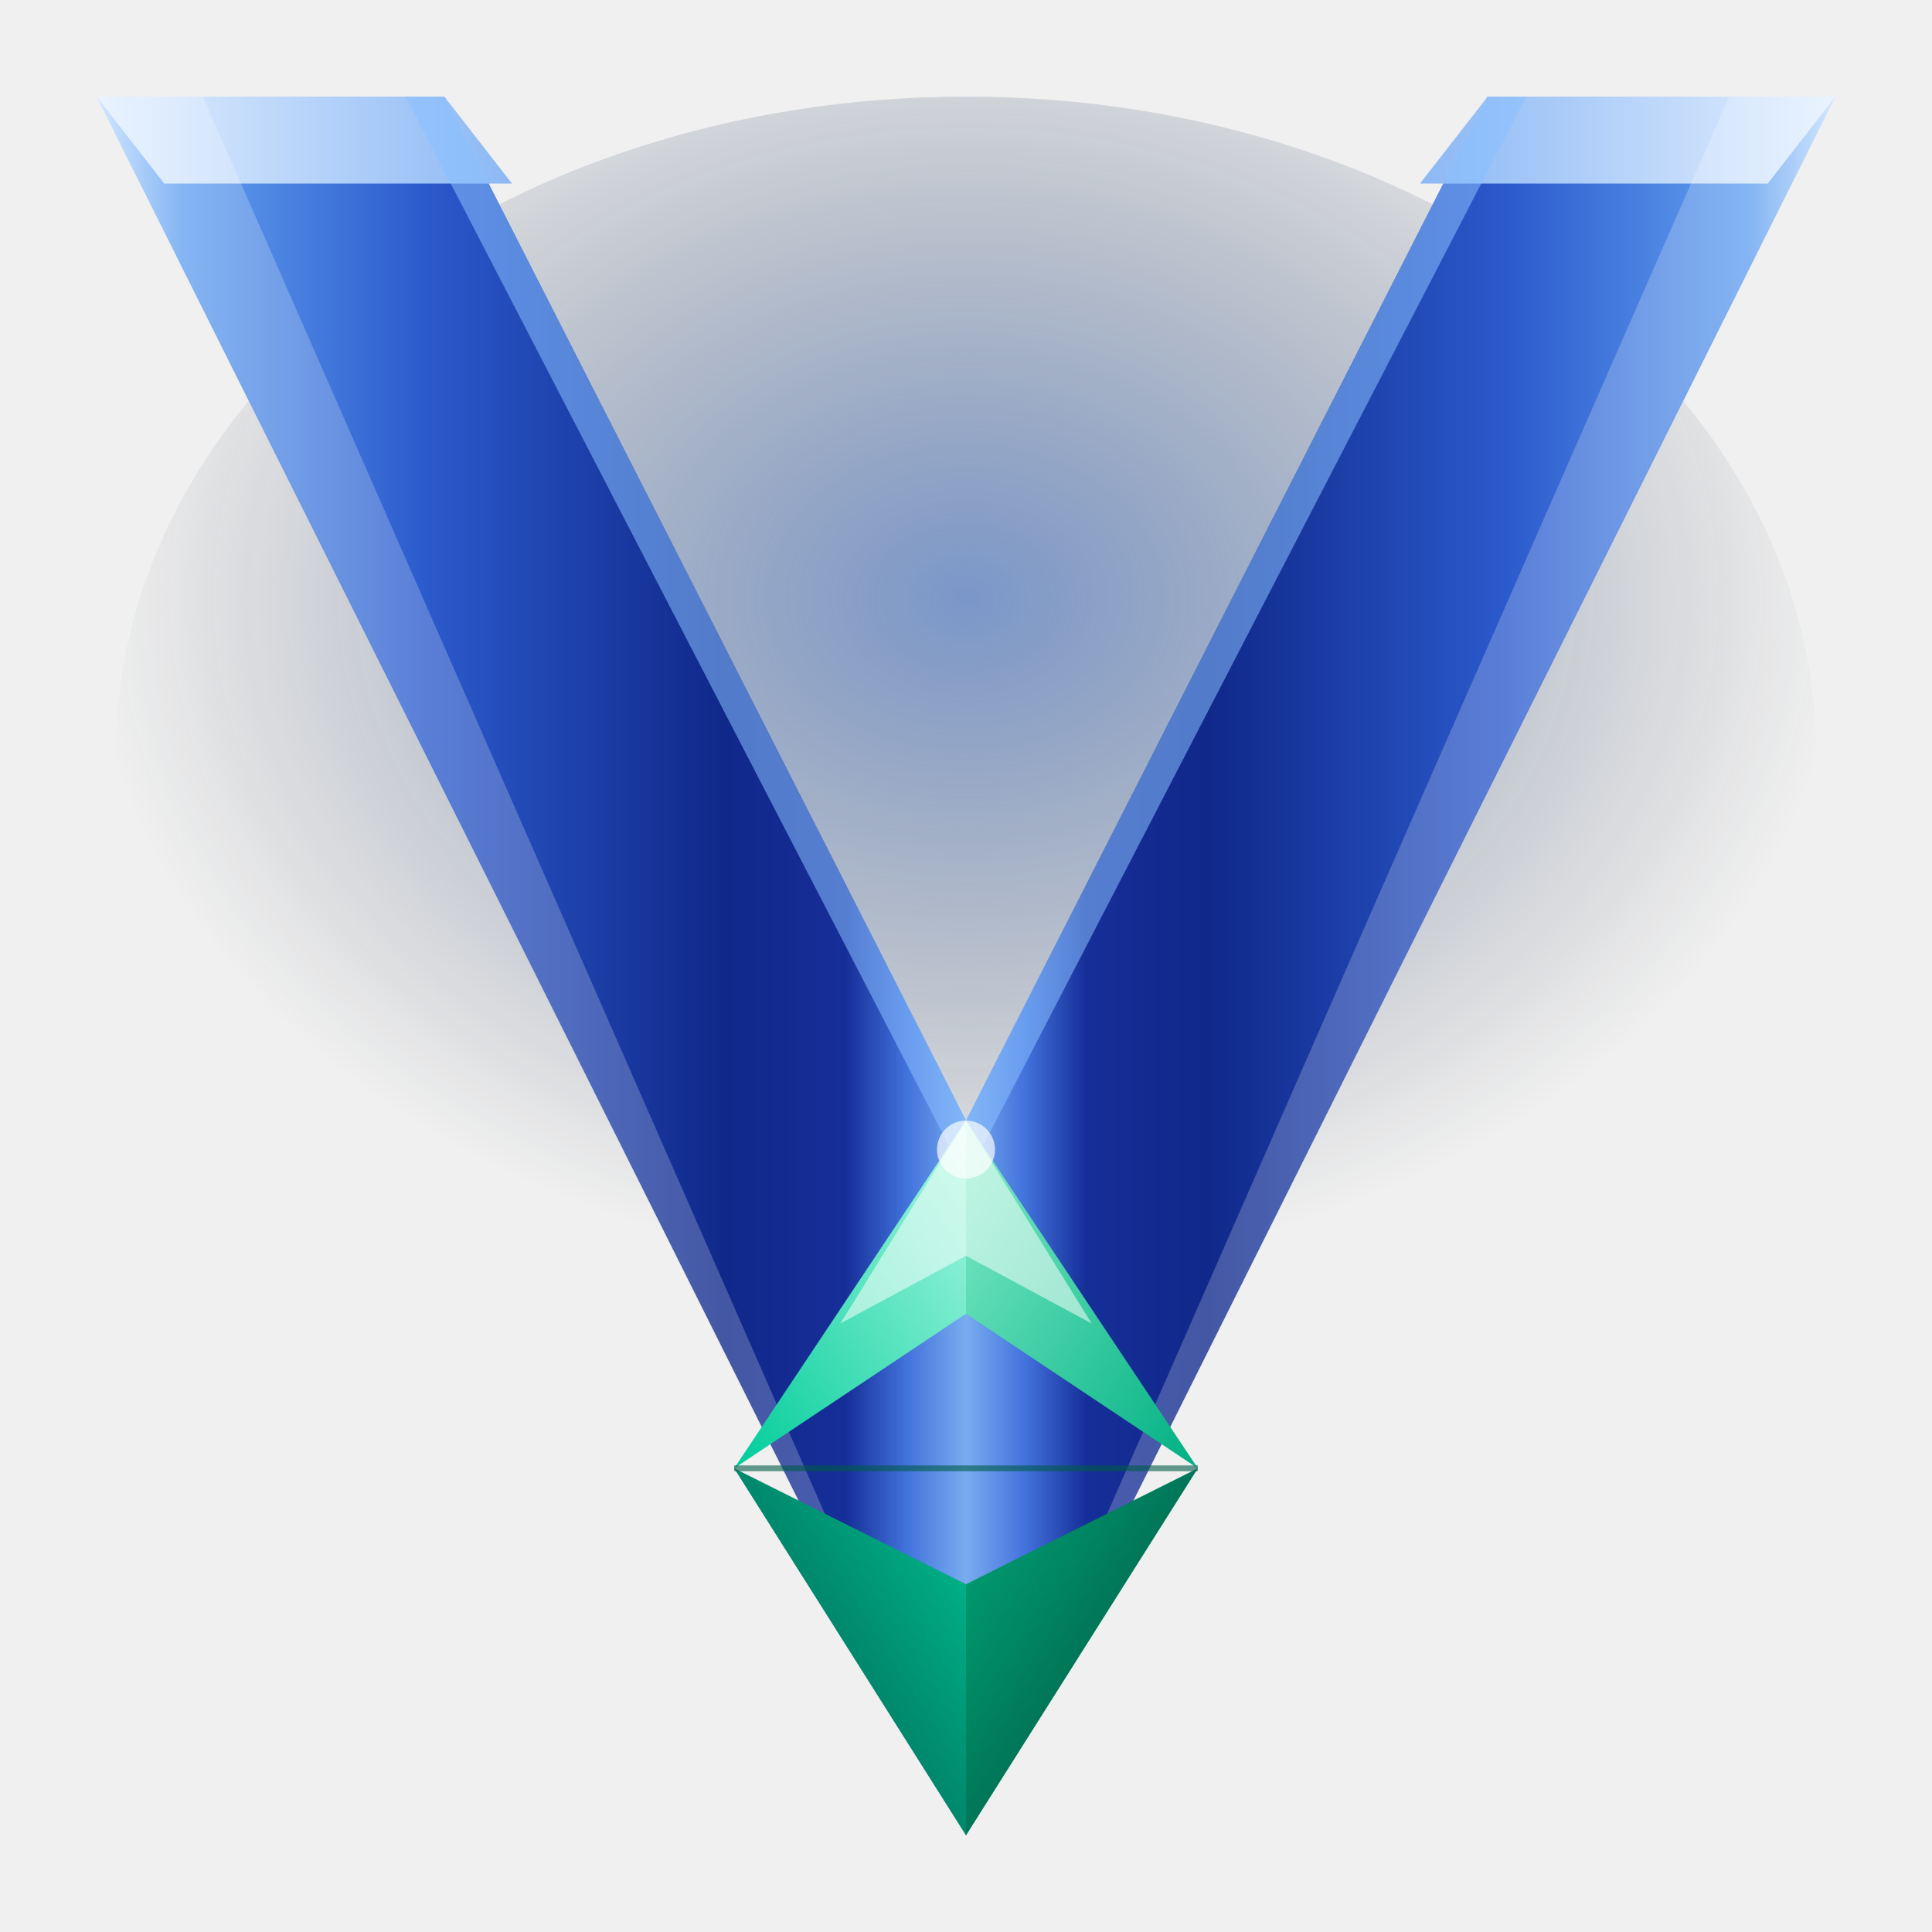
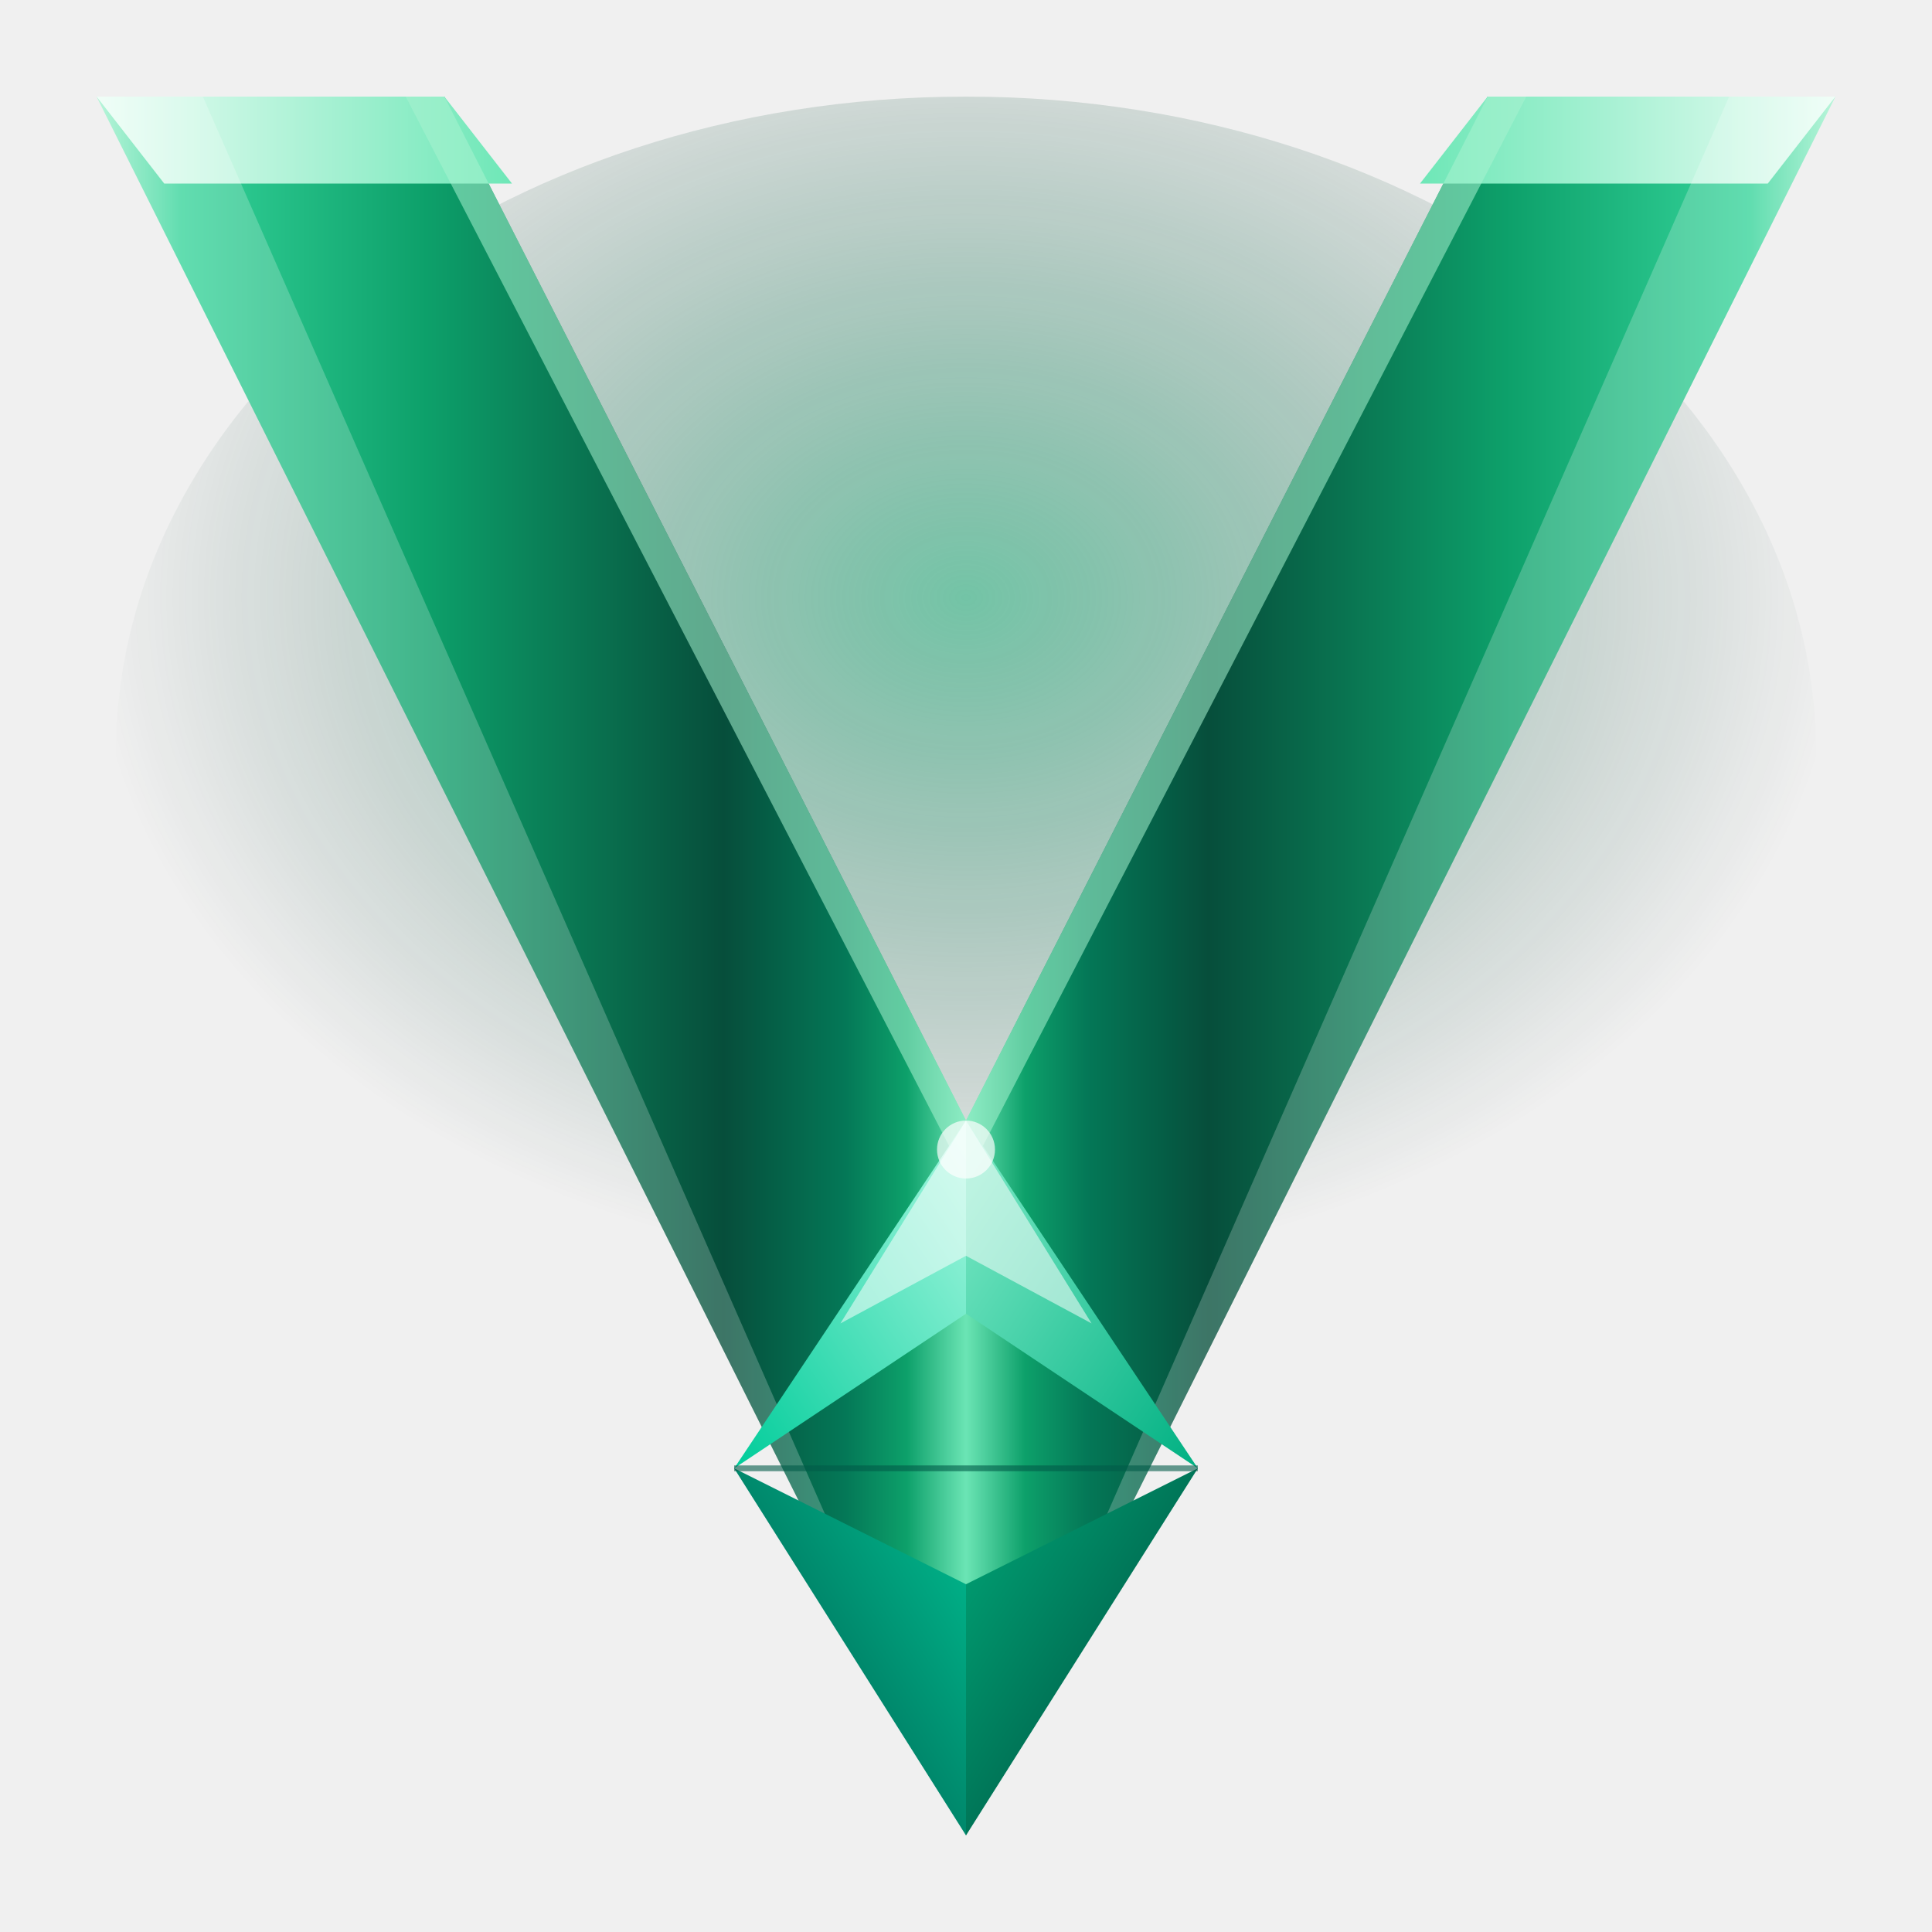
<svg xmlns="http://www.w3.org/2000/svg" viewBox="0 0 200 200" fill="none">
  <defs>
    <linearGradient id="la" x1="0%" y1="50%" x2="100%" y2="50%">
-       <stop offset="0%" stop-color="#C8E2FF" />
-       <stop offset="10%" stop-color="#62A0F0" />
-       <stop offset="38%" stop-color="#2B5ACC" />
-       <stop offset="72%" stop-color="#10288A" />
-       <stop offset="86%" stop-color="#162E98" />
-       <stop offset="93%" stop-color="#4272DC" />
-       <stop offset="100%" stop-color="#7AAEF0" />
+       <stop offset="0%" stop-color="#a7f3d0" />
+       <stop offset="10%" stop-color="#34d399" />
+       <stop offset="38%" stop-color="#0DA06A" />
+       <stop offset="72%" stop-color="#064e3b" />
+       <stop offset="86%" stop-color="#047857" />
+       <stop offset="93%" stop-color="#0DA06A" />
+       <stop offset="100%" stop-color="#6ee7b7" />
    </linearGradient>
    <linearGradient id="ra" x1="100%" y1="50%" x2="0%" y2="50%">
-       <stop offset="0%" stop-color="#C8E2FF" />
-       <stop offset="10%" stop-color="#62A0F0" />
-       <stop offset="38%" stop-color="#2B5ACC" />
-       <stop offset="72%" stop-color="#10288A" />
-       <stop offset="86%" stop-color="#162E98" />
-       <stop offset="93%" stop-color="#4272DC" />
-       <stop offset="100%" stop-color="#7AAEF0" />
+       <stop offset="0%" stop-color="#a7f3d0" />
+       <stop offset="10%" stop-color="#34d399" />
+       <stop offset="38%" stop-color="#0DA06A" />
+       <stop offset="72%" stop-color="#064e3b" />
+       <stop offset="86%" stop-color="#047857" />
+       <stop offset="93%" stop-color="#0DA06A" />
+       <stop offset="100%" stop-color="#6ee7b7" />
    </linearGradient>
    <linearGradient id="lt" x1="0%" y1="0%" x2="100%" y2="0%">
-       <stop offset="0%" stop-color="#E4F0FF" />
-       <stop offset="100%" stop-color="#8CB8F4" />
+       <stop offset="0%" stop-color="#ecfdf5" />
+       <stop offset="100%" stop-color="#6ee7b7" />
    </linearGradient>
    <linearGradient id="rt" x1="100%" y1="0%" x2="0%" y2="0%">
-       <stop offset="0%" stop-color="#E4F0FF" />
-       <stop offset="100%" stop-color="#8CB8F4" />
+       <stop offset="0%" stop-color="#ecfdf5" />
+       <stop offset="100%" stop-color="#6ee7b7" />
    </linearGradient>
    <linearGradient id="gul" x1="100%" y1="0%" x2="0%" y2="100%">
      <stop offset="0%" stop-color="#A8F8E0" />
      <stop offset="100%" stop-color="#00CC9A" />
    </linearGradient>
    <linearGradient id="gur" x1="0%" y1="0%" x2="100%" y2="100%">
      <stop offset="0%" stop-color="#80ECC8" />
      <stop offset="100%" stop-color="#00B082" />
    </linearGradient>
    <linearGradient id="gll" x1="100%" y1="0%" x2="0%" y2="100%">
      <stop offset="0%" stop-color="#00C092" />
      <stop offset="100%" stop-color="#005045" />
    </linearGradient>
    <linearGradient id="glr" x1="0%" y1="0%" x2="100%" y2="100%">
      <stop offset="0%" stop-color="#00A878" />
      <stop offset="100%" stop-color="#004438" />
    </linearGradient>
    <radialGradient id="glow" cx="50%" cy="38%" r="52%">
-       <stop offset="0%" stop-color="#1A4EAA" stop-opacity="0.55" />
-       <stop offset="100%" stop-color="#0C1829" stop-opacity="0" />
+       <stop offset="0%" stop-color="#0DA06A" stop-opacity="0.55" />
+       <stop offset="100%" stop-color="#022c22" stop-opacity="0" />
    </radialGradient>
  </defs>
  <ellipse cx="100" cy="78" rx="88" ry="68" fill="url(#glow)" />
  <path d="M 10,10 L 46,10 L 100,116 L 100,190 Z" fill="url(#la)" />
  <path d="M 10,10 L 46,10 L 53,19 L 17,19 Z" fill="url(#lt)" />
  <path d="M 10,10 L 21,10 L 100,190 Z" fill="white" opacity="0.22" />
-   <path d="M 42,10 L 46,10 L 100,116 L 100,122 Z" fill="#88C0FF" opacity="0.55" />
+   <path d="M 42,10 L 46,10 L 100,116 L 100,122 Z" fill="#a7f3d0" opacity="0.55" />
  <path d="M 190,10 L 154,10 L 100,116 L 100,190 Z" fill="url(#ra)" />
  <path d="M 190,10 L 154,10 L 147,19 L 183,19 Z" fill="url(#rt)" />
  <path d="M 190,10 L 179,10 L 100,190 Z" fill="white" opacity="0.22" />
-   <path d="M 158,10 L 154,10 L 100,116 L 100,122 Z" fill="#88C0FF" opacity="0.55" />
+   <path d="M 158,10 L 154,10 L 100,116 L 100,122 Z" fill="#a7f3d0" opacity="0.55" />
  <polygon points="100,116 76,152 100,136" fill="url(#gul)" />
  <polygon points="100,116 124,152 100,136" fill="url(#gur)" />
  <polygon points="100,190 76,152 100,164" fill="url(#gll)" />
  <polygon points="100,190 124,152 100,164" fill="url(#glr)" />
  <line x1="76" y1="152" x2="124" y2="152" stroke="#005A48" stroke-width="0.6" opacity="0.6" />
  <polygon points="100,116 113,137 100,130 87,137" fill="white" opacity="0.52" />
  <circle cx="100" cy="119" r="3" fill="white" opacity="0.68" />
</svg>
